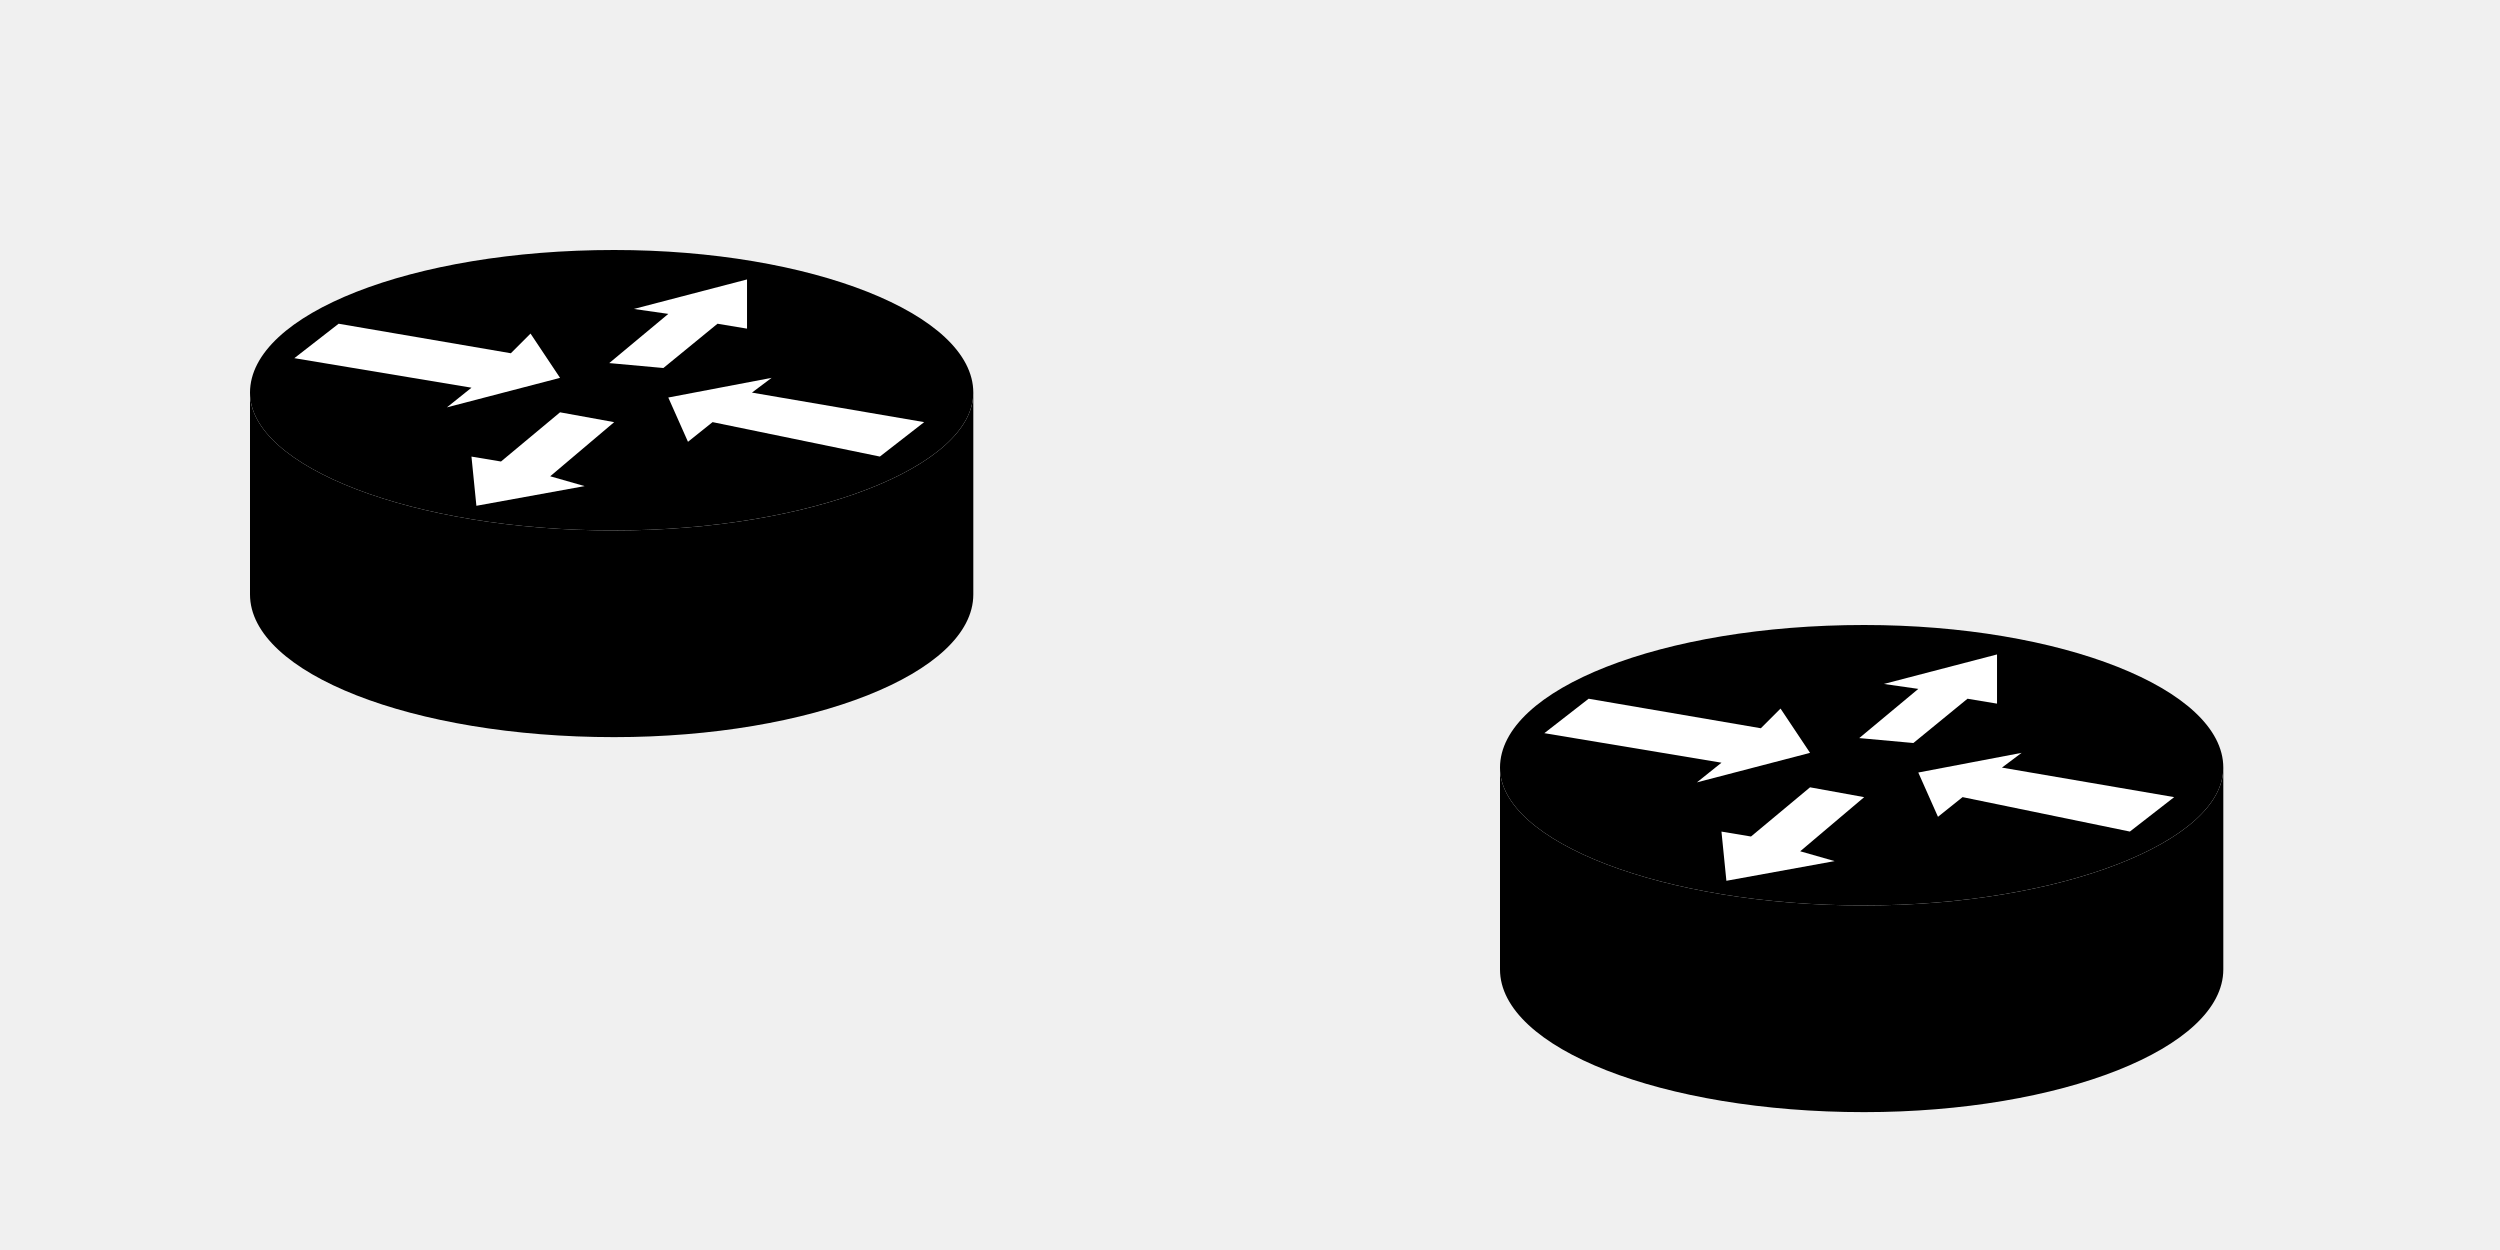
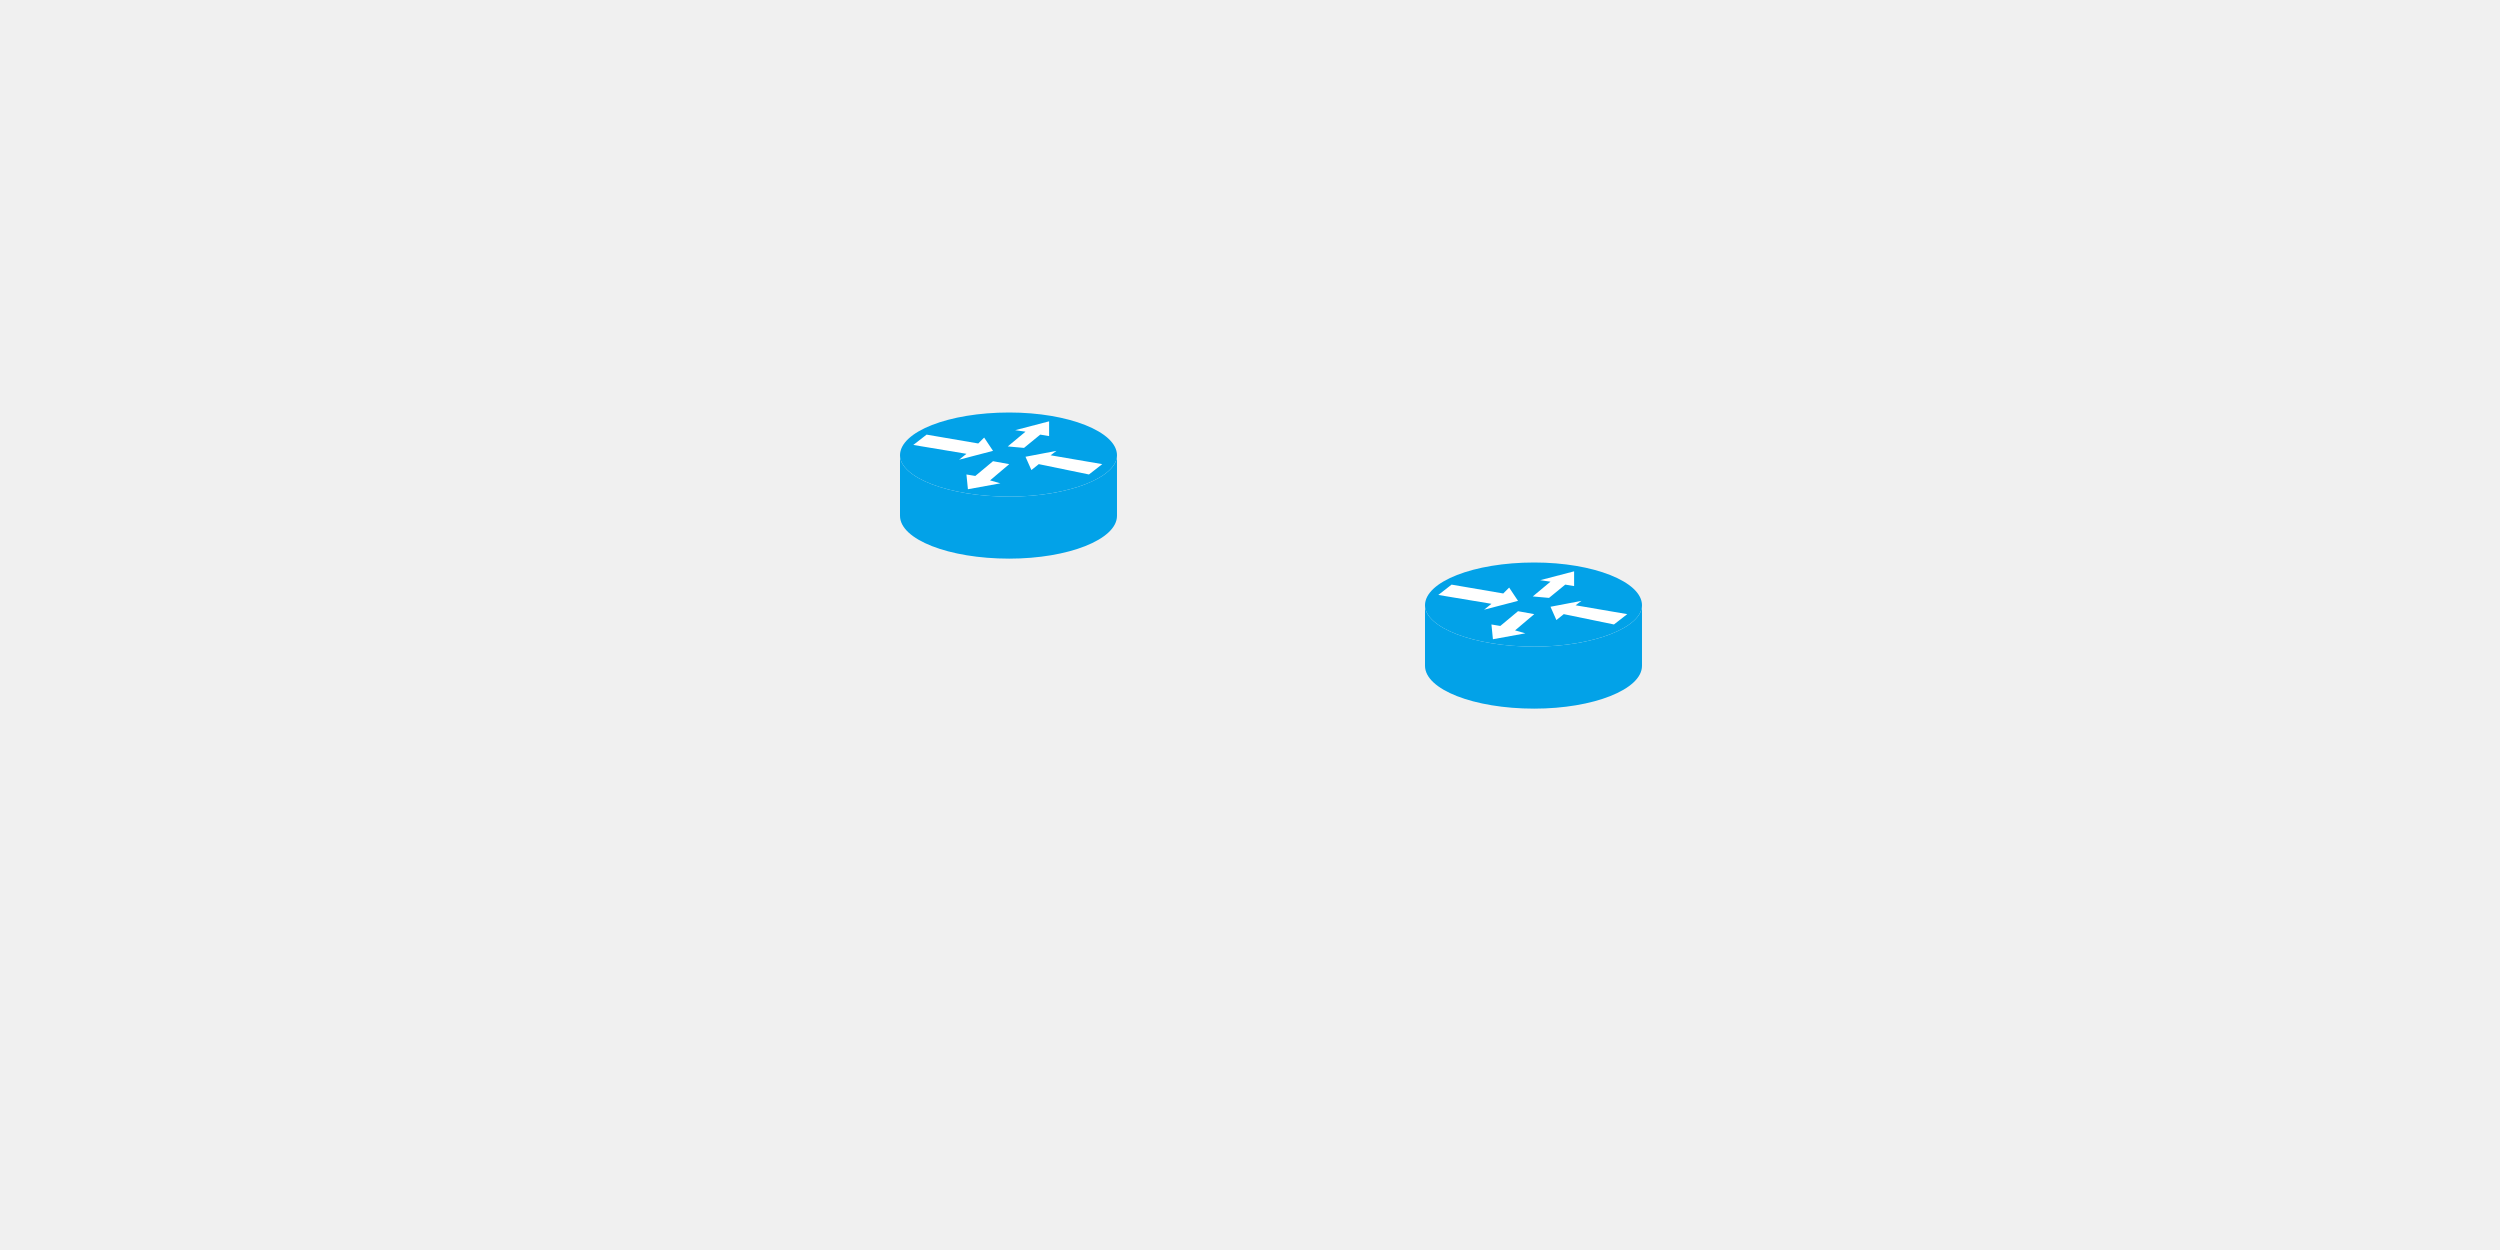
<svg xmlns="http://www.w3.org/2000/svg" xmlns:xlink="http://www.w3.org/1999/xlink" viewBox="0 0 200 100" fill="#fff" stroke="#000">
  <symbol id="node" overflow="visible">
-     <use xlink:href="#C" stroke="none" fill="#000" />
-     <use xlink:href="#D" stroke="none" fill="#000" />
+     <use xlink:href="#C" stroke="none" fill="#02A2E8" />
+     <use xlink:href="#D" stroke="none" fill="#02A2E8" />
    <path d="M22.442 6.685l2.362 3.543-9.054 2.362 1.968-1.575L3.547 8.653 7.09 5.898 20.867 8.26l1.575-1.575zm12.596 8.66l-1.575-3.543 8.267-1.575-1.575 1.181 13.778 2.362-3.543 2.755-13.384-2.755-1.968 1.575zm-4.33-10.628l9.054-2.362v3.936L37.4 5.898l-4.33 3.543-4.33-.394 4.724-3.936-2.755-.394zm-3.937 14.171l-8.66 1.575-.394-3.936 2.362.394 4.724-3.936 4.33.787-5.117 4.33 2.755.787z" stroke="none" />
  </symbol>
  <defs>
    <path id="C" d="M57.865 11.416c0 5.905-12.99 11.022-28.736 11.022C12.99 22.438 0 17.321 0 11.416v16.139c0 6.298 12.99 11.416 29.129 11.416 15.745 0 28.736-5.117 28.736-11.416z" />
    <path id="D" d="M29.129 22.437c15.745 0 28.736-5.117 28.736-11.022C57.865 5.117 44.875 0 29.129 0 12.99 0 0 5.117 0 11.416c0 5.905 12.99 11.022 29.129 11.022z" />
  </defs>
-   <line id="line" x1="40" y1="30" x2="140" y2="60" stroke="grey" stroke-width="2" stroke-dasharray="100%" stroke-dashoffset="100%">
+   <line id="line" x1="40%" y1="36%" x2="60%" y2="50%" stroke="grey" stroke-width="2" stroke-dasharray="100%" stroke-dashoffset="100%">
    <animate attributeName="stroke-dashoffset" from="100%" to="0%" dur="3s" fill="freeze" />
    <animate attributeName="visibility" begin="2s" dur="0.25s" values="hidden;visible" repeatCount="7" fill="freeze" />
    <set attributeName="stroke" to="green" begin="4.1s" fill="freeze" />
  </line>
-   <use xlink:href="#node" x="20" y="20" />
-   <use xlink:href="#node" x="120" y="50" />
+   <use xlink:href="#node" x="120%" y="110%" transform="scale(0.3)" />
+   <use xlink:href="#node" x="190%" y="150%" transform="scale(0.3)" />
</svg>
